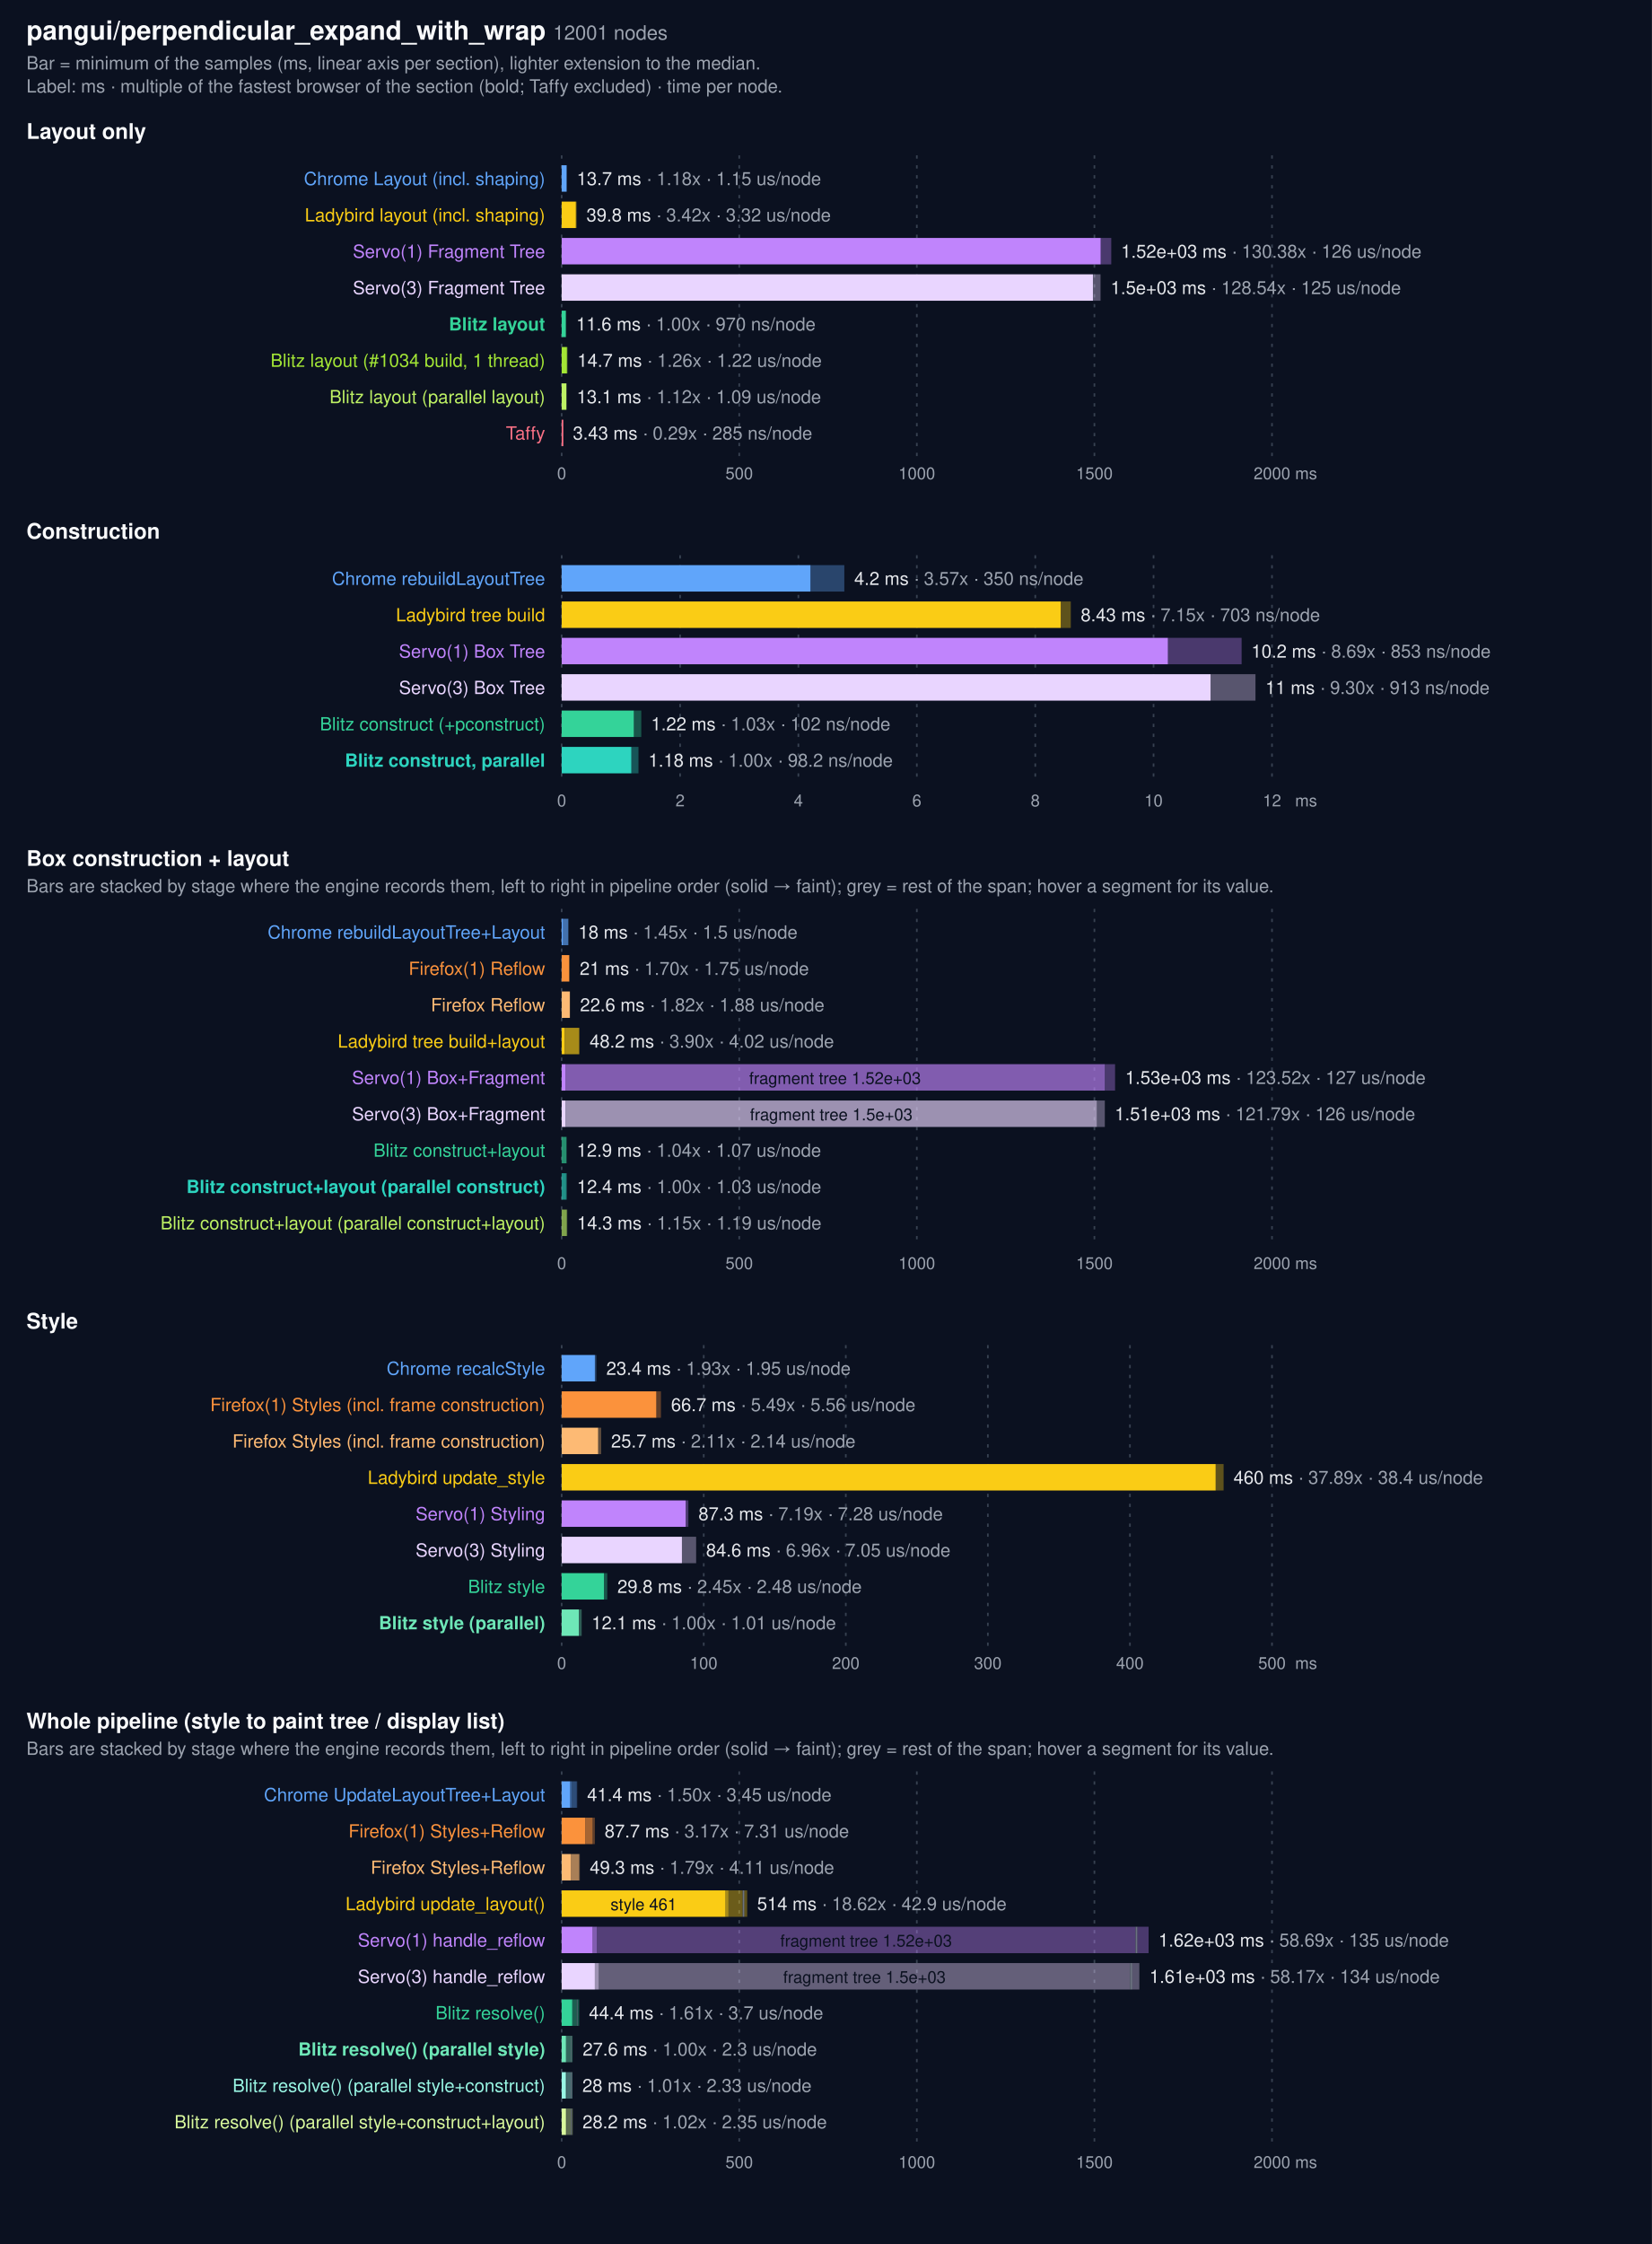
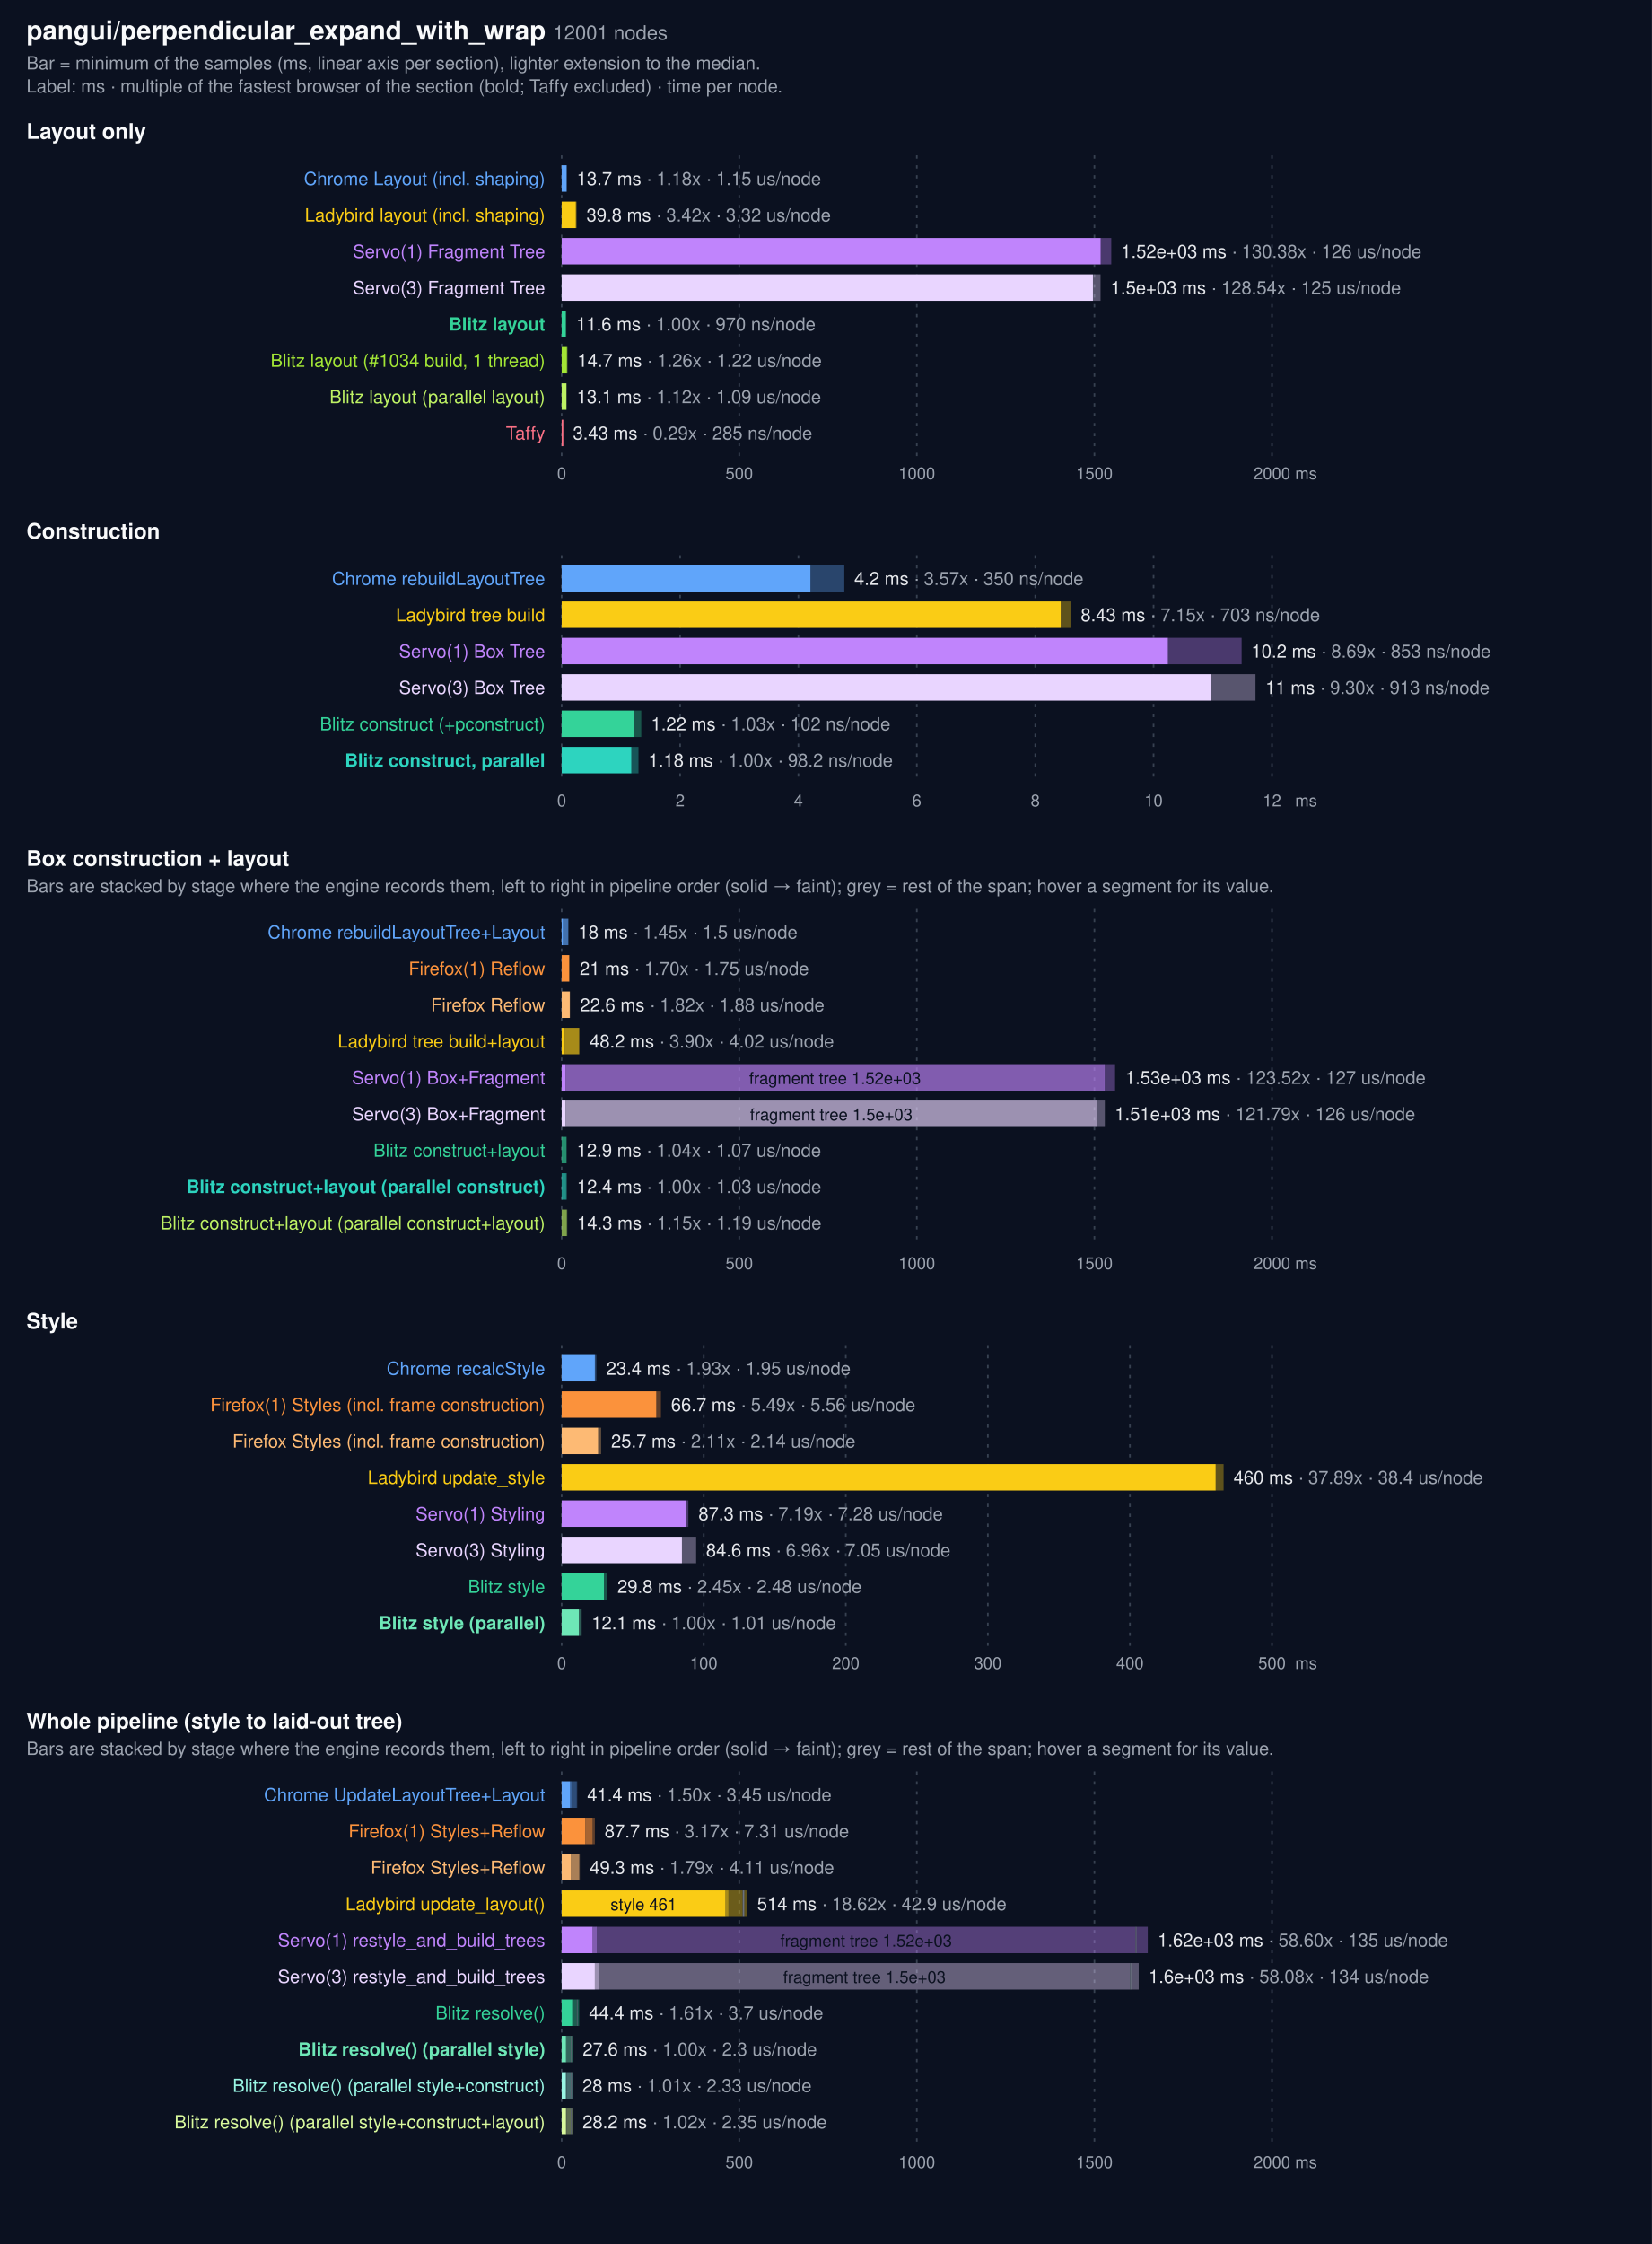
<svg xmlns="http://www.w3.org/2000/svg" width="1000" height="1358" viewBox="0 0 1000 1358" font-family="system-ui, -apple-system, Segoe UI, Helvetica, Arial, sans-serif">
  <rect width="1000" height="1358" fill="#0b1120" />
  <text x="16" y="24" fill="#f9fafb" font-size="16" font-weight="600">pangui/perpendicular_expand_with_wrap <tspan fill="#9ca3af" font-size="12" font-weight="400">12001 nodes</tspan>
  </text>
  <text x="16" y="42" fill="#9ca3af" font-size="11">Bar = minimum of the samples (ms, linear axis per section), lighter extension to the median.</text>
  <text x="16" y="56" fill="#9ca3af" font-size="11">Label: ms · multiple of the fastest browser of the section (bold; Taffy excluded) · time per node.</text>
  <text x="16" y="84" fill="#f9fafb" font-size="13" font-weight="600">Layout only</text>
  <line x1="340.0" x2="340.0" y1="94" y2="276" stroke="#374151" stroke-dasharray="2 4" />
  <text x="340.0" y="290" fill="#9ca3af" font-size="10" text-anchor="middle">0</text>
  <line x1="447.5" x2="447.5" y1="94" y2="276" stroke="#374151" stroke-dasharray="2 4" />
  <text x="447.5" y="290" fill="#9ca3af" font-size="10" text-anchor="middle">500</text>
  <line x1="555.0" x2="555.0" y1="94" y2="276" stroke="#374151" stroke-dasharray="2 4" />
  <text x="555.0" y="290" fill="#9ca3af" font-size="10" text-anchor="middle">1000</text>
  <line x1="662.5" x2="662.5" y1="94" y2="276" stroke="#374151" stroke-dasharray="2 4" />
  <text x="662.5" y="290" fill="#9ca3af" font-size="10" text-anchor="middle">1500</text>
  <line x1="770.0" x2="770.0" y1="94" y2="276" stroke="#374151" stroke-dasharray="2 4" />
  <text x="770.0" y="290" fill="#9ca3af" font-size="10" text-anchor="middle">2000</text>
  <text x="784" y="290" fill="#9ca3af" font-size="10">ms</text>
  <text x="330" y="112" fill="#60a5fa" font-size="11" text-anchor="end">Chrome Layout (incl. shaping)</text>
  <rect x="340" y="100" width="3.0" height="16" fill="#60a5fa" />
  <rect x="343.0" y="100" width="0.1" height="16" fill="#60a5fa" opacity="0.35" />
  <text x="349.1" y="112" fill="#e5e7eb" font-size="11">13.7 ms <tspan fill="#9ca3af">· 1.18x · 1.15 us/node</tspan>
  </text>
  <text x="330" y="134" fill="#facc15" font-size="11" text-anchor="end">Ladybird layout (incl. shaping)</text>
  <rect x="340" y="122" width="8.6" height="16" fill="#facc15" />
  <rect x="348.6" y="122" width="0.5" height="16" fill="#facc15" opacity="0.35" />
  <text x="355.0" y="134" fill="#e5e7eb" font-size="11">39.8 ms <tspan fill="#9ca3af">· 3.42x · 3.32 us/node</tspan>
  </text>
  <text x="330" y="156" fill="#c084fc" font-size="11" text-anchor="end">Servo(1) Fragment Tree</text>
  <rect x="340" y="144" width="326.3" height="16" fill="#c084fc" />
  <rect x="666.3" y="144" width="6.4" height="16" fill="#c084fc" opacity="0.35" />
  <text x="678.6" y="156" fill="#e5e7eb" font-size="11">1.52e+03 ms <tspan fill="#9ca3af">· 130.38x · 126 us/node</tspan>
  </text>
  <text x="330" y="178" fill="#e9d5ff" font-size="11" text-anchor="end">Servo(3) Fragment Tree</text>
  <rect x="340" y="166" width="321.6" height="16" fill="#e9d5ff" />
  <rect x="661.6" y="166" width="4.6" height="16" fill="#e9d5ff" opacity="0.35" />
  <text x="672.3" y="178" fill="#e5e7eb" font-size="11">1.5e+03 ms <tspan fill="#9ca3af">· 128.54x · 125 us/node</tspan>
  </text>
  <text x="330" y="200" fill="#34d399" font-size="11" text-anchor="end" font-weight="700">Blitz layout</text>
  <rect x="340" y="188" width="2.5" height="16" fill="#34d399" />
  <rect x="342.5" y="188" width="0.3" height="16" fill="#34d399" opacity="0.35" />
  <text x="348.8" y="200" fill="#e5e7eb" font-size="11">11.6 ms <tspan fill="#9ca3af">· 1.00x · 970 ns/node</tspan>
  </text>
  <text x="330" y="222" fill="#a3e635" font-size="11" text-anchor="end">Blitz layout (#1034 build, 1 thread)</text>
  <rect x="340" y="210" width="3.2" height="16" fill="#a3e635" />
  <rect x="343.2" y="210" width="0.4" height="16" fill="#a3e635" opacity="0.35" />
  <text x="349.5" y="222" fill="#e5e7eb" font-size="11">14.7 ms <tspan fill="#9ca3af">· 1.26x · 1.22 us/node</tspan>
  </text>
  <text x="330" y="244" fill="#bef264" font-size="11" text-anchor="end">Blitz layout (parallel layout)</text>
  <rect x="340" y="232" width="2.8" height="16" fill="#bef264" />
  <rect x="342.8" y="232" width="0.3" height="16" fill="#bef264" opacity="0.35" />
  <text x="349.1" y="244" fill="#e5e7eb" font-size="11">13.1 ms <tspan fill="#9ca3af">· 1.12x · 1.09 us/node</tspan>
  </text>
  <text x="330" y="266" fill="#fb7185" font-size="11" text-anchor="end">Taffy</text>
  <rect x="340" y="254" width="1.0" height="16" fill="#fb7185" />
  <rect x="340.7" y="254" width="0.0" height="16" fill="#fb7185" opacity="0.35" />
  <text x="346.8" y="266" fill="#e5e7eb" font-size="11">3.43 ms <tspan fill="#9ca3af">· 0.29x · 285 ns/node</tspan>
  </text>
  <text x="16" y="326" fill="#f9fafb" font-size="13" font-weight="600">Construction</text>
  <line x1="340.0" x2="340.0" y1="336" y2="474" stroke="#374151" stroke-dasharray="2 4" />
  <text x="340.0" y="488" fill="#9ca3af" font-size="10" text-anchor="middle">0</text>
  <line x1="411.7" x2="411.7" y1="336" y2="474" stroke="#374151" stroke-dasharray="2 4" />
  <text x="411.7" y="488" fill="#9ca3af" font-size="10" text-anchor="middle">2</text>
  <line x1="483.3" x2="483.3" y1="336" y2="474" stroke="#374151" stroke-dasharray="2 4" />
  <text x="483.3" y="488" fill="#9ca3af" font-size="10" text-anchor="middle">4</text>
  <line x1="555.0" x2="555.0" y1="336" y2="474" stroke="#374151" stroke-dasharray="2 4" />
  <text x="555.0" y="488" fill="#9ca3af" font-size="10" text-anchor="middle">6</text>
  <line x1="626.7" x2="626.7" y1="336" y2="474" stroke="#374151" stroke-dasharray="2 4" />
  <text x="626.7" y="488" fill="#9ca3af" font-size="10" text-anchor="middle">8</text>
  <line x1="698.3" x2="698.3" y1="336" y2="474" stroke="#374151" stroke-dasharray="2 4" />
  <text x="698.3" y="488" fill="#9ca3af" font-size="10" text-anchor="middle">10</text>
  <line x1="770.0" x2="770.0" y1="336" y2="474" stroke="#374151" stroke-dasharray="2 4" />
  <text x="770.0" y="488" fill="#9ca3af" font-size="10" text-anchor="middle">12</text>
  <text x="784" y="488" fill="#9ca3af" font-size="10">ms</text>
  <text x="330" y="354" fill="#60a5fa" font-size="11" text-anchor="end">Chrome rebuildLayoutTree</text>
  <rect x="340" y="342" width="150.6" height="16" fill="#60a5fa" />
  <rect x="490.6" y="342" width="20.5" height="16" fill="#60a5fa" opacity="0.35" />
  <text x="517.1" y="354" fill="#e5e7eb" font-size="11">4.2 ms <tspan fill="#9ca3af">· 3.57x · 350 ns/node</tspan>
  </text>
  <text x="330" y="376" fill="#facc15" font-size="11" text-anchor="end">Ladybird tree build</text>
  <rect x="340" y="364" width="302.1" height="16" fill="#facc15" />
  <rect x="642.1" y="364" width="6.1" height="16" fill="#facc15" opacity="0.35" />
  <text x="654.2" y="376" fill="#e5e7eb" font-size="11">8.43 ms <tspan fill="#9ca3af">· 7.15x · 703 ns/node</tspan>
  </text>
  <text x="330" y="398" fill="#c084fc" font-size="11" text-anchor="end">Servo(1) Box Tree</text>
  <rect x="340" y="386" width="367.0" height="16" fill="#c084fc" />
  <rect x="707.0" y="386" width="44.6" height="16" fill="#c084fc" opacity="0.35" />
  <text x="757.5" y="398" fill="#e5e7eb" font-size="11">10.2 ms <tspan fill="#9ca3af">· 8.69x · 853 ns/node</tspan>
  </text>
  <text x="330" y="420" fill="#e9d5ff" font-size="11" text-anchor="end">Servo(3) Box Tree</text>
  <rect x="340" y="408" width="392.8" height="16" fill="#e9d5ff" />
  <rect x="732.8" y="408" width="27.2" height="16" fill="#e9d5ff" opacity="0.35" />
  <text x="766.0" y="420" fill="#e5e7eb" font-size="11">11 ms <tspan fill="#9ca3af">· 9.30x · 913 ns/node</tspan>
  </text>
  <text x="330" y="442" fill="#34d399" font-size="11" text-anchor="end">Blitz construct (+pconstruct)</text>
  <rect x="340" y="430" width="43.7" height="16" fill="#34d399" />
  <rect x="383.7" y="430" width="4.5" height="16" fill="#34d399" opacity="0.35" />
  <text x="394.1" y="442" fill="#e5e7eb" font-size="11">1.22 ms <tspan fill="#9ca3af">· 1.03x · 102 ns/node</tspan>
  </text>
  <text x="330" y="464" fill="#2dd4bf" font-size="11" text-anchor="end" font-weight="700">Blitz construct, parallel</text>
  <rect x="340" y="452" width="42.2" height="16" fill="#2dd4bf" />
  <rect x="382.2" y="452" width="4.3" height="16" fill="#2dd4bf" opacity="0.35" />
  <text x="392.5" y="464" fill="#e5e7eb" font-size="11">1.18 ms <tspan fill="#9ca3af">· 1.00x · 98.2 ns/node</tspan>
  </text>
  <text x="16" y="524" fill="#f9fafb" font-size="13" font-weight="600">Box construction + layout</text>
  <text x="16" y="540" fill="#9ca3af" font-size="11">Bars are stacked by stage where the engine records them, left to right in pipeline order (solid → faint); grey = rest of the span; hover a segment for its value.</text>
  <line x1="340.0" x2="340.0" y1="550" y2="754" stroke="#374151" stroke-dasharray="2 4" />
  <text x="340.0" y="768" fill="#9ca3af" font-size="10" text-anchor="middle">0</text>
  <line x1="447.5" x2="447.5" y1="550" y2="754" stroke="#374151" stroke-dasharray="2 4" />
  <text x="447.5" y="768" fill="#9ca3af" font-size="10" text-anchor="middle">500</text>
  <line x1="555.0" x2="555.0" y1="550" y2="754" stroke="#374151" stroke-dasharray="2 4" />
  <text x="555.0" y="768" fill="#9ca3af" font-size="10" text-anchor="middle">1000</text>
  <line x1="662.5" x2="662.5" y1="550" y2="754" stroke="#374151" stroke-dasharray="2 4" />
  <text x="662.5" y="768" fill="#9ca3af" font-size="10" text-anchor="middle">1500</text>
  <line x1="770.0" x2="770.0" y1="550" y2="754" stroke="#374151" stroke-dasharray="2 4" />
  <text x="770.0" y="768" fill="#9ca3af" font-size="10" text-anchor="middle">2000</text>
  <text x="784" y="768" fill="#9ca3af" font-size="10">ms</text>
  <text x="330" y="568" fill="#60a5fa" font-size="11" text-anchor="end">Chrome rebuildLayoutTree+Layout</text>
  <rect x="340.0" y="556" width="0.9" height="16" fill="#60a5fa" opacity="1.0" />
  <rect x="340.9" y="556" width="3.0" height="16" fill="#60a5fa" opacity="0.65" />
  <rect x="343.9" y="556" width="0.3" height="16" fill="#60a5fa" opacity="0.35" />
  <text x="350.1" y="568" fill="#e5e7eb" font-size="11">18 ms <tspan fill="#9ca3af">· 1.45x · 1.5 us/node</tspan>
  </text>
  <text x="330" y="590" fill="#fb923c" font-size="11" text-anchor="end">Firefox(1) Reflow</text>
  <rect x="340" y="578" width="4.5" height="16" fill="#fb923c" />
  <rect x="344.5" y="578" width="0.4" height="16" fill="#fb923c" opacity="0.35" />
  <text x="350.9" y="590" fill="#e5e7eb" font-size="11">21 ms <tspan fill="#9ca3af">· 1.70x · 1.75 us/node</tspan>
  </text>
  <text x="330" y="612" fill="#fdba74" font-size="11" text-anchor="end">Firefox Reflow</text>
  <rect x="340" y="600" width="4.9" height="16" fill="#fdba74" />
  <rect x="344.9" y="600" width="0.2" height="16" fill="#fdba74" opacity="0.35" />
  <text x="351.1" y="612" fill="#e5e7eb" font-size="11">22.6 ms <tspan fill="#9ca3af">· 1.82x · 1.88 us/node</tspan>
  </text>
  <text x="330" y="634" fill="#facc15" font-size="11" text-anchor="end">Ladybird tree build+layout</text>
  <rect x="340.0" y="622" width="1.8" height="16" fill="#facc15" opacity="1.0" />
  <rect x="341.8" y="622" width="8.6" height="16" fill="#facc15" opacity="0.65" />
  <rect x="350.4" y="622" width="0.5" height="16" fill="#facc15" opacity="0.35" />
  <text x="356.9" y="634" fill="#e5e7eb" font-size="11">48.2 ms <tspan fill="#9ca3af">· 3.90x · 4.02 us/node</tspan>
  </text>
  <text x="330" y="656" fill="#c084fc" font-size="11" text-anchor="end">Servo(1) Box+Fragment</text>
  <rect x="340.0" y="644" width="2.4" height="16" fill="#c084fc" opacity="1.0" />
  <rect x="342.4" y="644" width="326.3" height="16" fill="#c084fc" opacity="0.65" />
  <text x="505.5" y="656" fill="#0b1120" font-size="10" text-anchor="middle">fragment tree 1.52e+03</text>
  <rect x="668.6" y="644" width="6.4" height="16" fill="#c084fc" opacity="0.35" />
  <text x="681.1" y="656" fill="#e5e7eb" font-size="11">1.53e+03 ms <tspan fill="#9ca3af">· 123.52x · 127 us/node</tspan>
  </text>
  <text x="330" y="678" fill="#e9d5ff" font-size="11" text-anchor="end">Servo(3) Box+Fragment</text>
  <rect x="340.0" y="666" width="2.4" height="16" fill="#e9d5ff" opacity="1.0" />
  <rect x="342.4" y="666" width="321.6" height="16" fill="#e9d5ff" opacity="0.65" />
  <text x="503.2" y="678" fill="#0b1120" font-size="10" text-anchor="middle">fragment tree 1.5e+03</text>
  <rect x="664.0" y="666" width="4.8" height="16" fill="#e9d5ff" opacity="0.35" />
  <text x="674.8" y="678" fill="#e5e7eb" font-size="11">1.51e+03 ms <tspan fill="#9ca3af">· 121.79x · 126 us/node</tspan>
  </text>
  <text x="330" y="700" fill="#34d399" font-size="11" text-anchor="end">Blitz construct+layout</text>
  <rect x="340.0" y="688" width="0.3" height="16" fill="#34d399" opacity="1.0" />
  <rect x="340.3" y="688" width="2.5" height="16" fill="#34d399" opacity="0.65" />
  <rect x="342.8" y="688" width="0.3" height="16" fill="#34d399" opacity="0.35" />
  <text x="349.1" y="700" fill="#e5e7eb" font-size="11">12.9 ms <tspan fill="#9ca3af">· 1.04x · 1.07 us/node</tspan>
  </text>
  <text x="330" y="722" fill="#2dd4bf" font-size="11" text-anchor="end" font-weight="700">Blitz construct+layout (parallel construct)</text>
  <rect x="340.0" y="710" width="0.3" height="16" fill="#2dd4bf" opacity="1.0" />
  <rect x="340.3" y="710" width="2.4" height="16" fill="#2dd4bf" opacity="0.65" />
  <rect x="342.7" y="710" width="0.0" height="16" fill="#6b7280" opacity="1.0" />
  <rect x="342.7" y="710" width="0.5" height="16" fill="#2dd4bf" opacity="0.35" />
  <text x="349.2" y="722" fill="#e5e7eb" font-size="11">12.4 ms <tspan fill="#9ca3af">· 1.00x · 1.03 us/node</tspan>
  </text>
  <text x="330" y="744" fill="#bef264" font-size="11" text-anchor="end">Blitz construct+layout (parallel construct+layout)</text>
  <rect x="340.0" y="732" width="0.3" height="16" fill="#bef264" opacity="1.0" />
  <rect x="340.3" y="732" width="2.8" height="16" fill="#bef264" opacity="0.65" />
  <rect x="343.1" y="732" width="0.0" height="16" fill="#6b7280" opacity="1.0" />
  <rect x="343.1" y="732" width="0.3" height="16" fill="#bef264" opacity="0.35" />
  <text x="349.3" y="744" fill="#e5e7eb" font-size="11">14.3 ms <tspan fill="#9ca3af">· 1.15x · 1.19 us/node</tspan>
  </text>
  <text x="16" y="804" fill="#f9fafb" font-size="13" font-weight="600">Style</text>
  <line x1="340.0" x2="340.0" y1="814" y2="996" stroke="#374151" stroke-dasharray="2 4" />
  <text x="340.0" y="1010" fill="#9ca3af" font-size="10" text-anchor="middle">0</text>
  <line x1="426.0" x2="426.0" y1="814" y2="996" stroke="#374151" stroke-dasharray="2 4" />
  <text x="426.0" y="1010" fill="#9ca3af" font-size="10" text-anchor="middle">100</text>
  <line x1="512.0" x2="512.0" y1="814" y2="996" stroke="#374151" stroke-dasharray="2 4" />
  <text x="512.0" y="1010" fill="#9ca3af" font-size="10" text-anchor="middle">200</text>
  <line x1="598.0" x2="598.0" y1="814" y2="996" stroke="#374151" stroke-dasharray="2 4" />
  <text x="598.0" y="1010" fill="#9ca3af" font-size="10" text-anchor="middle">300</text>
  <line x1="684.0" x2="684.0" y1="814" y2="996" stroke="#374151" stroke-dasharray="2 4" />
  <text x="684.0" y="1010" fill="#9ca3af" font-size="10" text-anchor="middle">400</text>
  <line x1="770.0" x2="770.0" y1="814" y2="996" stroke="#374151" stroke-dasharray="2 4" />
  <text x="770.0" y="1010" fill="#9ca3af" font-size="10" text-anchor="middle">500</text>
  <text x="784" y="1010" fill="#9ca3af" font-size="10">ms</text>
  <text x="330" y="832" fill="#60a5fa" font-size="11" text-anchor="end">Chrome recalcStyle</text>
  <rect x="340" y="820" width="20.1" height="16" fill="#60a5fa" />
  <rect x="360.1" y="820" width="0.9" height="16" fill="#60a5fa" opacity="0.35" />
  <text x="367.0" y="832" fill="#e5e7eb" font-size="11">23.4 ms <tspan fill="#9ca3af">· 1.93x · 1.95 us/node</tspan>
  </text>
  <text x="330" y="854" fill="#fb923c" font-size="11" text-anchor="end">Firefox(1) Styles (incl. frame construction)</text>
  <rect x="340" y="842" width="57.3" height="16" fill="#fb923c" />
  <rect x="397.3" y="842" width="2.8" height="16" fill="#fb923c" opacity="0.35" />
  <text x="406.2" y="854" fill="#e5e7eb" font-size="11">66.7 ms <tspan fill="#9ca3af">· 5.49x · 5.56 us/node</tspan>
  </text>
  <text x="330" y="876" fill="#fdba74" font-size="11" text-anchor="end">Firefox Styles (incl. frame construction)</text>
  <rect x="340" y="864" width="22.1" height="16" fill="#fdba74" />
  <rect x="362.1" y="864" width="1.8" height="16" fill="#fdba74" opacity="0.35" />
  <text x="369.9" y="876" fill="#e5e7eb" font-size="11">25.7 ms <tspan fill="#9ca3af">· 2.11x · 2.14 us/node</tspan>
  </text>
  <text x="330" y="898" fill="#facc15" font-size="11" text-anchor="end">Ladybird update_style</text>
  <rect x="340" y="886" width="395.9" height="16" fill="#facc15" />
  <rect x="735.9" y="886" width="4.8" height="16" fill="#facc15" opacity="0.35" />
  <text x="746.7" y="898" fill="#e5e7eb" font-size="11">460 ms <tspan fill="#9ca3af">· 37.89x · 38.4 us/node</tspan>
  </text>
  <text x="330" y="920" fill="#c084fc" font-size="11" text-anchor="end">Servo(1) Styling</text>
  <rect x="340" y="908" width="75.1" height="16" fill="#c084fc" />
  <rect x="415.1" y="908" width="1.6" height="16" fill="#c084fc" opacity="0.35" />
  <text x="422.8" y="920" fill="#e5e7eb" font-size="11">87.3 ms <tspan fill="#9ca3af">· 7.19x · 7.28 us/node</tspan>
  </text>
  <text x="330" y="942" fill="#e9d5ff" font-size="11" text-anchor="end">Servo(3) Styling</text>
  <rect x="340" y="930" width="72.8" height="16" fill="#e9d5ff" />
  <rect x="412.8" y="930" width="8.6" height="16" fill="#e9d5ff" opacity="0.35" />
  <text x="427.4" y="942" fill="#e5e7eb" font-size="11">84.6 ms <tspan fill="#9ca3af">· 6.96x · 7.05 us/node</tspan>
  </text>
  <text x="330" y="964" fill="#34d399" font-size="11" text-anchor="end">Blitz style</text>
  <rect x="340" y="952" width="25.6" height="16" fill="#34d399" />
  <rect x="365.6" y="952" width="2.0" height="16" fill="#34d399" opacity="0.35" />
  <text x="373.7" y="964" fill="#e5e7eb" font-size="11">29.8 ms <tspan fill="#9ca3af">· 2.45x · 2.48 us/node</tspan>
  </text>
  <text x="330" y="986" fill="#6ee7b7" font-size="11" text-anchor="end" font-weight="700">Blitz style (parallel)</text>
  <rect x="340" y="974" width="10.4" height="16" fill="#6ee7b7" />
  <rect x="350.4" y="974" width="1.7" height="16" fill="#6ee7b7" opacity="0.35" />
  <text x="358.1" y="986" fill="#e5e7eb" font-size="11">12.1 ms <tspan fill="#9ca3af">· 1.00x · 1.01 us/node</tspan>
  </text>
-   <text x="16" y="1046" fill="#f9fafb" font-size="13" font-weight="600">Whole pipeline (style to paint tree / display list)</text>
+   <text x="16" y="1046" fill="#f9fafb" font-size="13" font-weight="600">Whole pipeline (style to laid-out tree)</text>
  <text x="16" y="1062" fill="#9ca3af" font-size="11">Bars are stacked by stage where the engine records them, left to right in pipeline order (solid → faint); grey = rest of the span; hover a segment for its value.</text>
  <line x1="340.0" x2="340.0" y1="1072" y2="1298" stroke="#374151" stroke-dasharray="2 4" />
  <text x="340.0" y="1312" fill="#9ca3af" font-size="10" text-anchor="middle">0</text>
  <line x1="447.5" x2="447.5" y1="1072" y2="1298" stroke="#374151" stroke-dasharray="2 4" />
  <text x="447.5" y="1312" fill="#9ca3af" font-size="10" text-anchor="middle">500</text>
  <line x1="555.0" x2="555.0" y1="1072" y2="1298" stroke="#374151" stroke-dasharray="2 4" />
  <text x="555.0" y="1312" fill="#9ca3af" font-size="10" text-anchor="middle">1000</text>
  <line x1="662.5" x2="662.5" y1="1072" y2="1298" stroke="#374151" stroke-dasharray="2 4" />
  <text x="662.5" y="1312" fill="#9ca3af" font-size="10" text-anchor="middle">1500</text>
  <line x1="770.0" x2="770.0" y1="1072" y2="1298" stroke="#374151" stroke-dasharray="2 4" />
  <text x="770.0" y="1312" fill="#9ca3af" font-size="10" text-anchor="middle">2000</text>
  <text x="784" y="1312" fill="#9ca3af" font-size="10">ms</text>
  <text x="330" y="1090" fill="#60a5fa" font-size="11" text-anchor="end">Chrome UpdateLayoutTree+Layout</text>
  <rect x="340.0" y="1078" width="5.0" height="16" fill="#60a5fa" opacity="1.0" />
  <rect x="345.0" y="1078" width="0.9" height="16" fill="#60a5fa" opacity="0.65" />
  <rect x="345.9" y="1078" width="3.0" height="16" fill="#60a5fa" opacity="0.4" />
  <rect x="348.9" y="1078" width="0.0" height="16" fill="#6b7280" opacity="1.0" />
  <rect x="348.9" y="1078" width="0.5" height="16" fill="#60a5fa" opacity="0.35" />
  <text x="355.4" y="1090" fill="#e5e7eb" font-size="11">41.4 ms <tspan fill="#9ca3af">· 1.50x · 3.45 us/node</tspan>
  </text>
  <text x="330" y="1112" fill="#fb923c" font-size="11" text-anchor="end">Firefox(1) Styles+Reflow</text>
  <rect x="340.0" y="1100" width="14.3" height="16" fill="#fb923c" opacity="1.0" />
  <rect x="354.3" y="1100" width="4.5" height="16" fill="#fb923c" opacity="0.65" />
  <rect x="358.9" y="1100" width="1.2" height="16" fill="#fb923c" opacity="0.35" />
  <text x="366.0" y="1112" fill="#e5e7eb" font-size="11">87.7 ms <tspan fill="#9ca3af">· 3.17x · 7.31 us/node</tspan>
  </text>
  <text x="330" y="1134" fill="#fdba74" font-size="11" text-anchor="end">Firefox Styles+Reflow</text>
  <rect x="340.0" y="1122" width="5.5" height="16" fill="#fdba74" opacity="1.0" />
  <rect x="345.5" y="1122" width="5.1" height="16" fill="#fdba74" opacity="0.65" />
  <rect x="350.6" y="1122" width="0.4" height="16" fill="#fdba74" opacity="0.35" />
  <text x="357.0" y="1134" fill="#e5e7eb" font-size="11">49.3 ms <tspan fill="#9ca3af">· 1.79x · 4.11 us/node</tspan>
  </text>
  <text x="330" y="1156" fill="#facc15" font-size="11" text-anchor="end">Ladybird update_layout()</text>
  <rect x="340.0" y="1144" width="99.2" height="16" fill="#facc15" opacity="1.0" />
  <text x="389.6" y="1156" fill="#0b1120" font-size="10" text-anchor="middle">style 461</text>
  <rect x="439.2" y="1144" width="1.8" height="16" fill="#facc15" opacity="0.65" />
  <rect x="441.0" y="1144" width="8.6" height="16" fill="#facc15" opacity="0.4" />
  <rect x="449.6" y="1144" width="1.0" height="16" fill="#6b7280" opacity="1.0" />
  <rect x="450.6" y="1144" width="1.7" height="16" fill="#facc15" opacity="0.35" />
  <text x="458.3" y="1156" fill="#e5e7eb" font-size="11">514 ms <tspan fill="#9ca3af">· 18.62x · 42.9 us/node</tspan>
  </text>
-   <text x="330" y="1178" fill="#c084fc" font-size="11" text-anchor="end">Servo(1) handle_reflow</text>
+   <text x="330" y="1178" fill="#c084fc" font-size="11" text-anchor="end">Servo(1) restyle_and_build_trees</text>
  <rect x="340.0" y="1166" width="18.8" height="16" fill="#c084fc" opacity="1.0" />
  <rect x="358.8" y="1166" width="2.4" height="16" fill="#c084fc" opacity="0.65" />
  <rect x="361.1" y="1166" width="326.3" height="16" fill="#c084fc" opacity="0.4" />
  <text x="524.3" y="1178" fill="#0b1120" font-size="10" text-anchor="middle">fragment tree 1.52e+03</text>
-   <rect x="687.4" y="1166" width="1.1" height="16" fill="#6b7280" opacity="1.0" />
-   <rect x="688.5" y="1166" width="6.8" height="16" fill="#c084fc" opacity="0.35" />
-   <text x="701.3" y="1178" fill="#e5e7eb" font-size="11">1.62e+03 ms <tspan fill="#9ca3af">· 58.69x · 135 us/node</tspan>
-   </text>
-   <text x="330" y="1200" fill="#e9d5ff" font-size="11" text-anchor="end">Servo(3) handle_reflow</text>
+   <rect x="687.4" y="1166" width="0.6" height="16" fill="#6b7280" opacity="1.0" />
+   <rect x="688.0" y="1166" width="6.8" height="16" fill="#c084fc" opacity="0.35" />
+   <text x="700.8" y="1178" fill="#e5e7eb" font-size="11">1.62e+03 ms <tspan fill="#9ca3af">· 58.60x · 135 us/node</tspan>
+   </text>
+   <text x="330" y="1200" fill="#e9d5ff" font-size="11" text-anchor="end">Servo(3) restyle_and_build_trees</text>
  <rect x="340.0" y="1188" width="20.1" height="16" fill="#e9d5ff" opacity="1.0" />
  <rect x="360.1" y="1188" width="2.4" height="16" fill="#e9d5ff" opacity="0.65" />
  <rect x="362.5" y="1188" width="321.6" height="16" fill="#e9d5ff" opacity="0.4" />
  <text x="523.3" y="1200" fill="#0b1120" font-size="10" text-anchor="middle">fragment tree 1.5e+03</text>
-   <rect x="684.1" y="1188" width="1.3" height="16" fill="#6b7280" opacity="1.0" />
-   <rect x="685.4" y="1188" width="4.3" height="16" fill="#e9d5ff" opacity="0.35" />
-   <text x="695.8" y="1200" fill="#e5e7eb" font-size="11">1.61e+03 ms <tspan fill="#9ca3af">· 58.17x · 134 us/node</tspan>
+   <rect x="684.1" y="1188" width="0.8" height="16" fill="#6b7280" opacity="1.0" />
+   <rect x="684.9" y="1188" width="4.4" height="16" fill="#e9d5ff" opacity="0.35" />
+   <text x="695.3" y="1200" fill="#e5e7eb" font-size="11">1.6e+03 ms <tspan fill="#9ca3af">· 58.08x · 134 us/node</tspan>
  </text>
  <text x="330" y="1222" fill="#34d399" font-size="11" text-anchor="end">Blitz resolve()</text>
  <rect x="340.0" y="1210" width="6.4" height="16" fill="#34d399" opacity="1.0" />
  <rect x="346.4" y="1210" width="0.3" height="16" fill="#34d399" opacity="0.65" />
  <rect x="346.7" y="1210" width="2.5" height="16" fill="#34d399" opacity="0.4" />
  <rect x="349.2" y="1210" width="0.4" height="16" fill="#6b7280" opacity="1.0" />
  <rect x="349.6" y="1210" width="1.0" height="16" fill="#34d399" opacity="0.35" />
  <text x="356.5" y="1222" fill="#e5e7eb" font-size="11">44.4 ms <tspan fill="#9ca3af">· 1.61x · 3.7 us/node</tspan>
  </text>
  <text x="330" y="1244" fill="#6ee7b7" font-size="11" text-anchor="end" font-weight="700">Blitz resolve() (parallel style)</text>
  <rect x="340.0" y="1232" width="2.6" height="16" fill="#6ee7b7" opacity="1.0" />
  <rect x="342.6" y="1232" width="0.3" height="16" fill="#6ee7b7" opacity="0.65" />
  <rect x="342.9" y="1232" width="2.6" height="16" fill="#6ee7b7" opacity="0.4" />
  <rect x="345.5" y="1232" width="0.4" height="16" fill="#6b7280" opacity="1.0" />
  <rect x="345.9" y="1232" width="0.7" height="16" fill="#6ee7b7" opacity="0.35" />
  <text x="352.7" y="1244" fill="#e5e7eb" font-size="11">27.6 ms <tspan fill="#9ca3af">· 1.00x · 2.3 us/node</tspan>
  </text>
  <text x="330" y="1266" fill="#99f6e4" font-size="11" text-anchor="end">Blitz resolve() (parallel style+construct)</text>
  <rect x="340.0" y="1254" width="2.5" height="16" fill="#99f6e4" opacity="1.0" />
  <rect x="342.5" y="1254" width="0.3" height="16" fill="#99f6e4" opacity="0.65" />
  <rect x="342.9" y="1254" width="2.7" height="16" fill="#99f6e4" opacity="0.4" />
  <rect x="345.6" y="1254" width="0.5" height="16" fill="#6b7280" opacity="1.0" />
  <rect x="346.0" y="1254" width="0.5" height="16" fill="#99f6e4" opacity="0.35" />
  <text x="352.5" y="1266" fill="#e5e7eb" font-size="11">28 ms <tspan fill="#9ca3af">· 1.01x · 2.33 us/node</tspan>
  </text>
  <text x="330" y="1288" fill="#d9f99d" font-size="11" text-anchor="end">Blitz resolve() (parallel style+construct+layout)</text>
  <rect x="340.0" y="1276" width="2.6" height="16" fill="#d9f99d" opacity="1.0" />
  <rect x="342.6" y="1276" width="0.3" height="16" fill="#d9f99d" opacity="0.65" />
  <rect x="343.0" y="1276" width="2.6" height="16" fill="#d9f99d" opacity="0.4" />
  <rect x="345.6" y="1276" width="0.5" height="16" fill="#6b7280" opacity="1.0" />
  <rect x="346.1" y="1276" width="0.6" height="16" fill="#d9f99d" opacity="0.35" />
  <text x="352.6" y="1288" fill="#e5e7eb" font-size="11">28.2 ms <tspan fill="#9ca3af">· 1.02x · 2.35 us/node</tspan>
  </text>
</svg>
